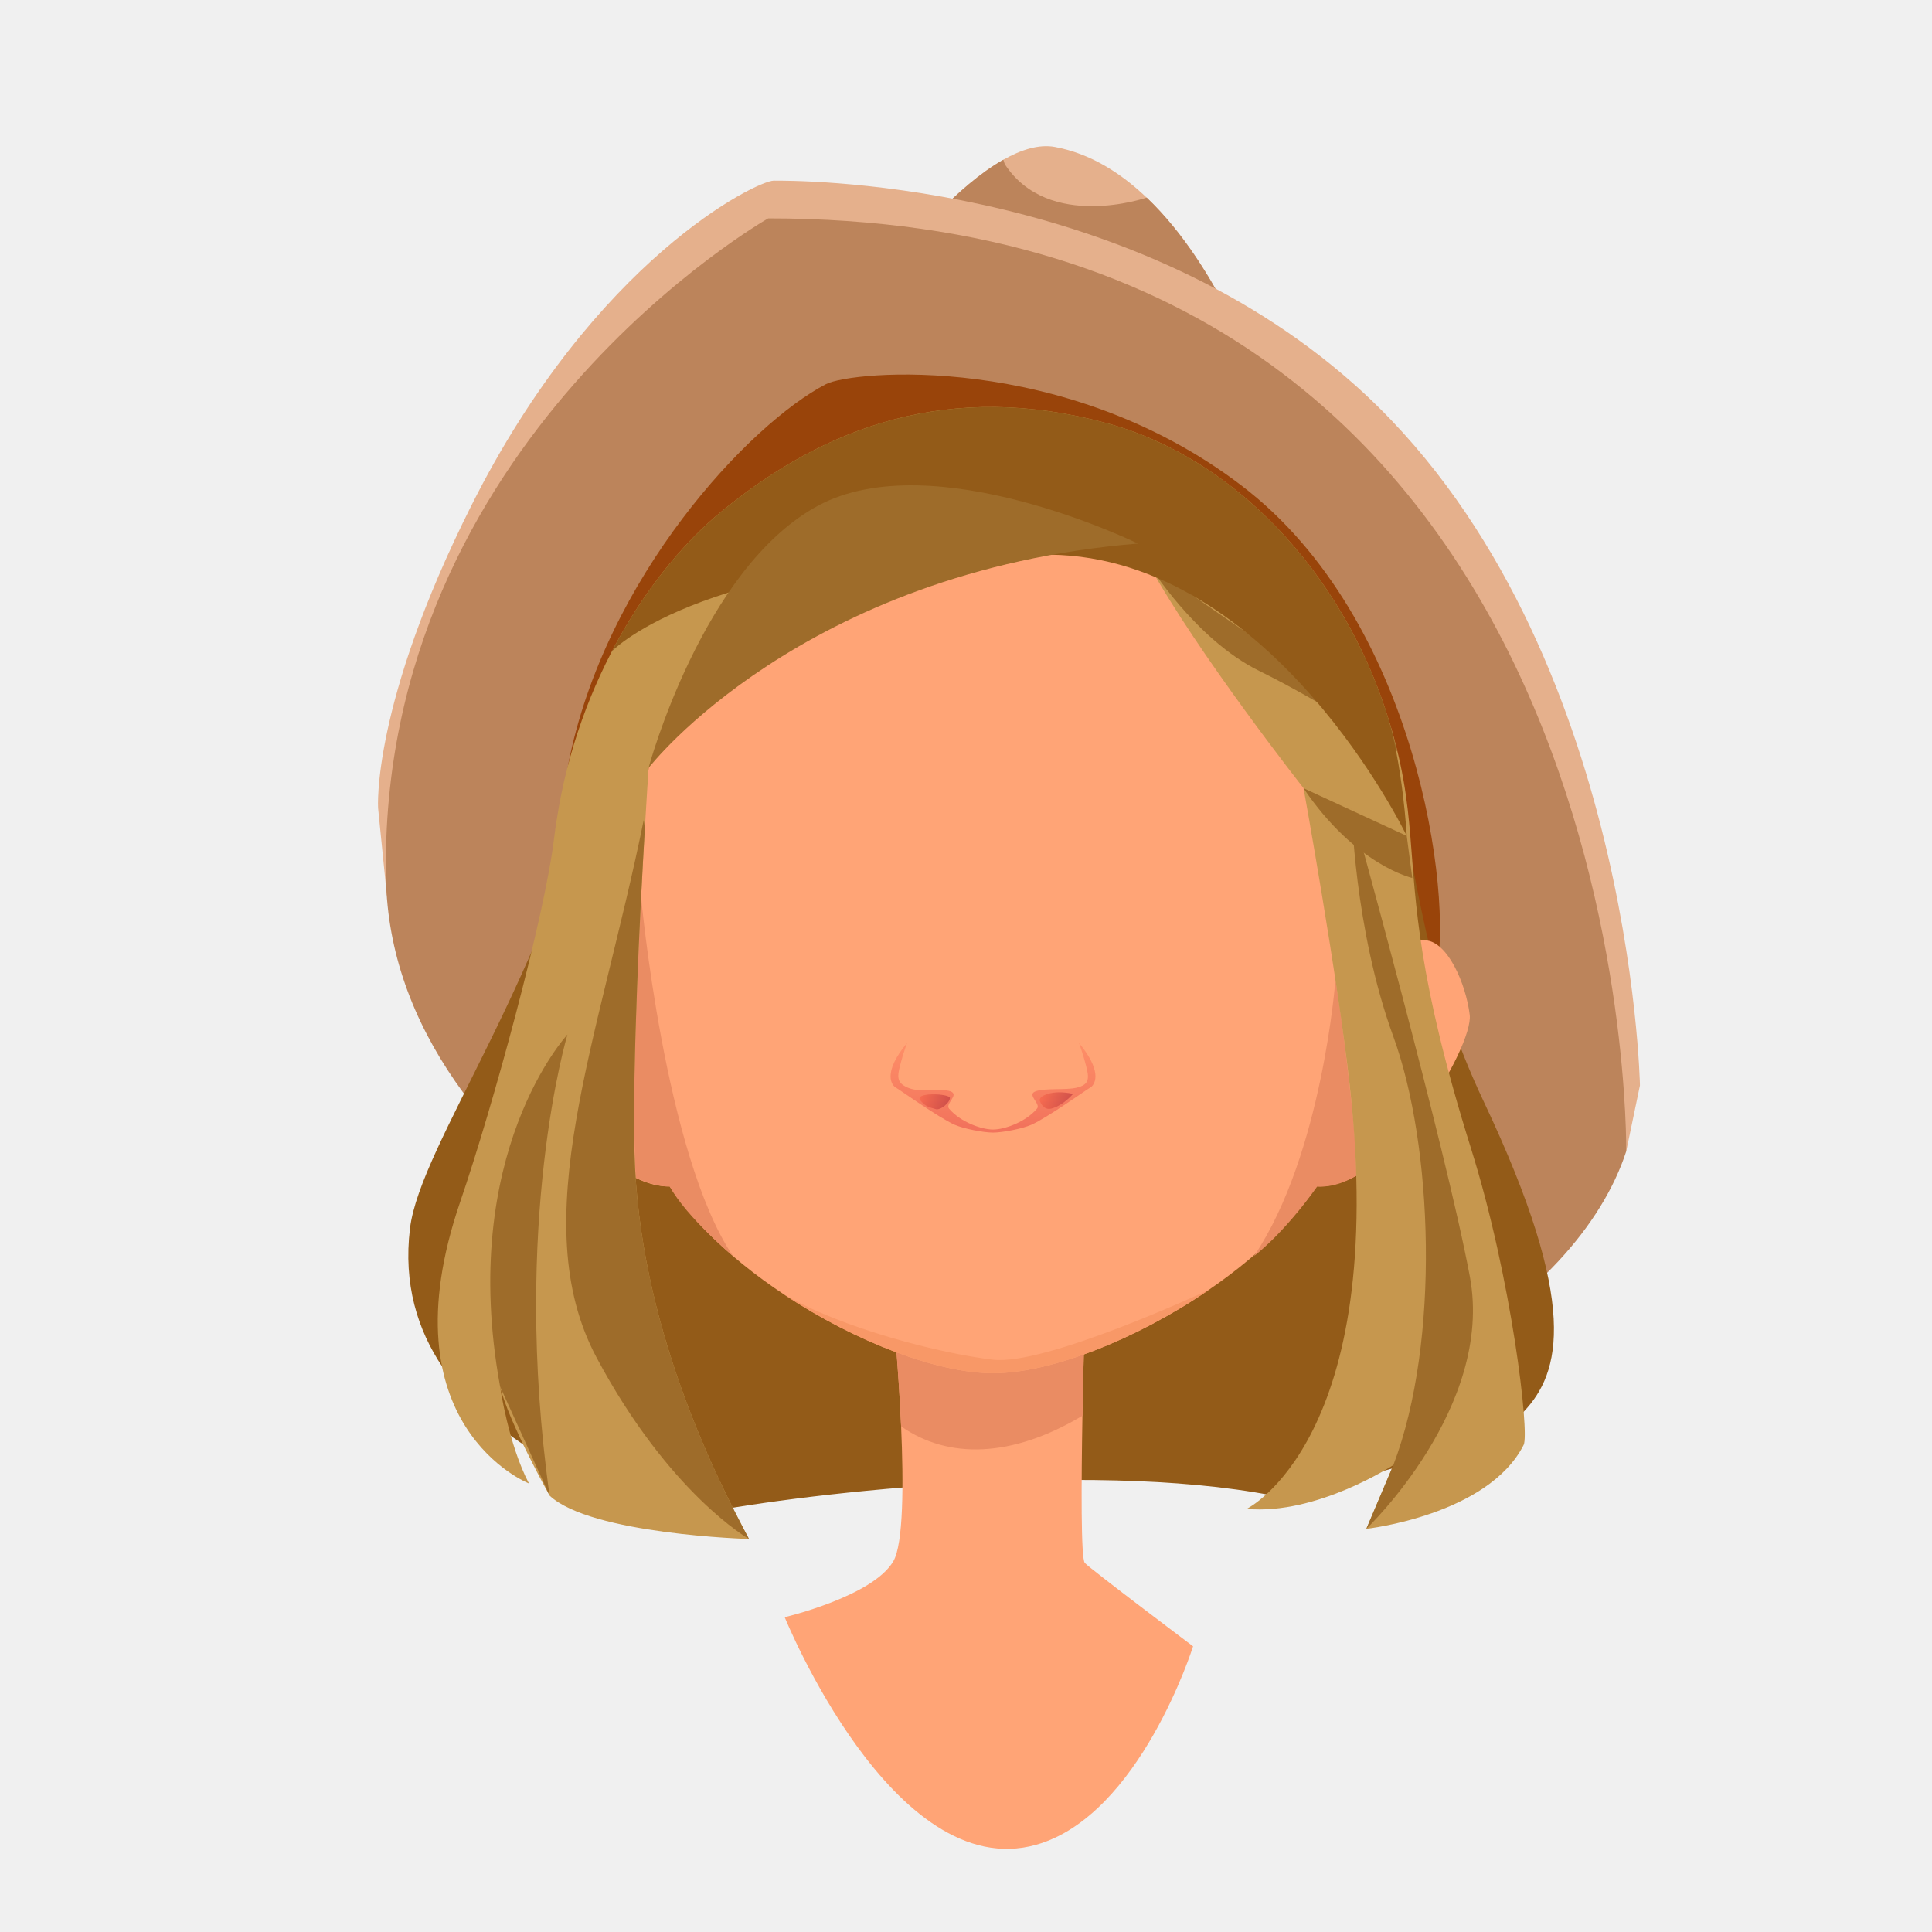
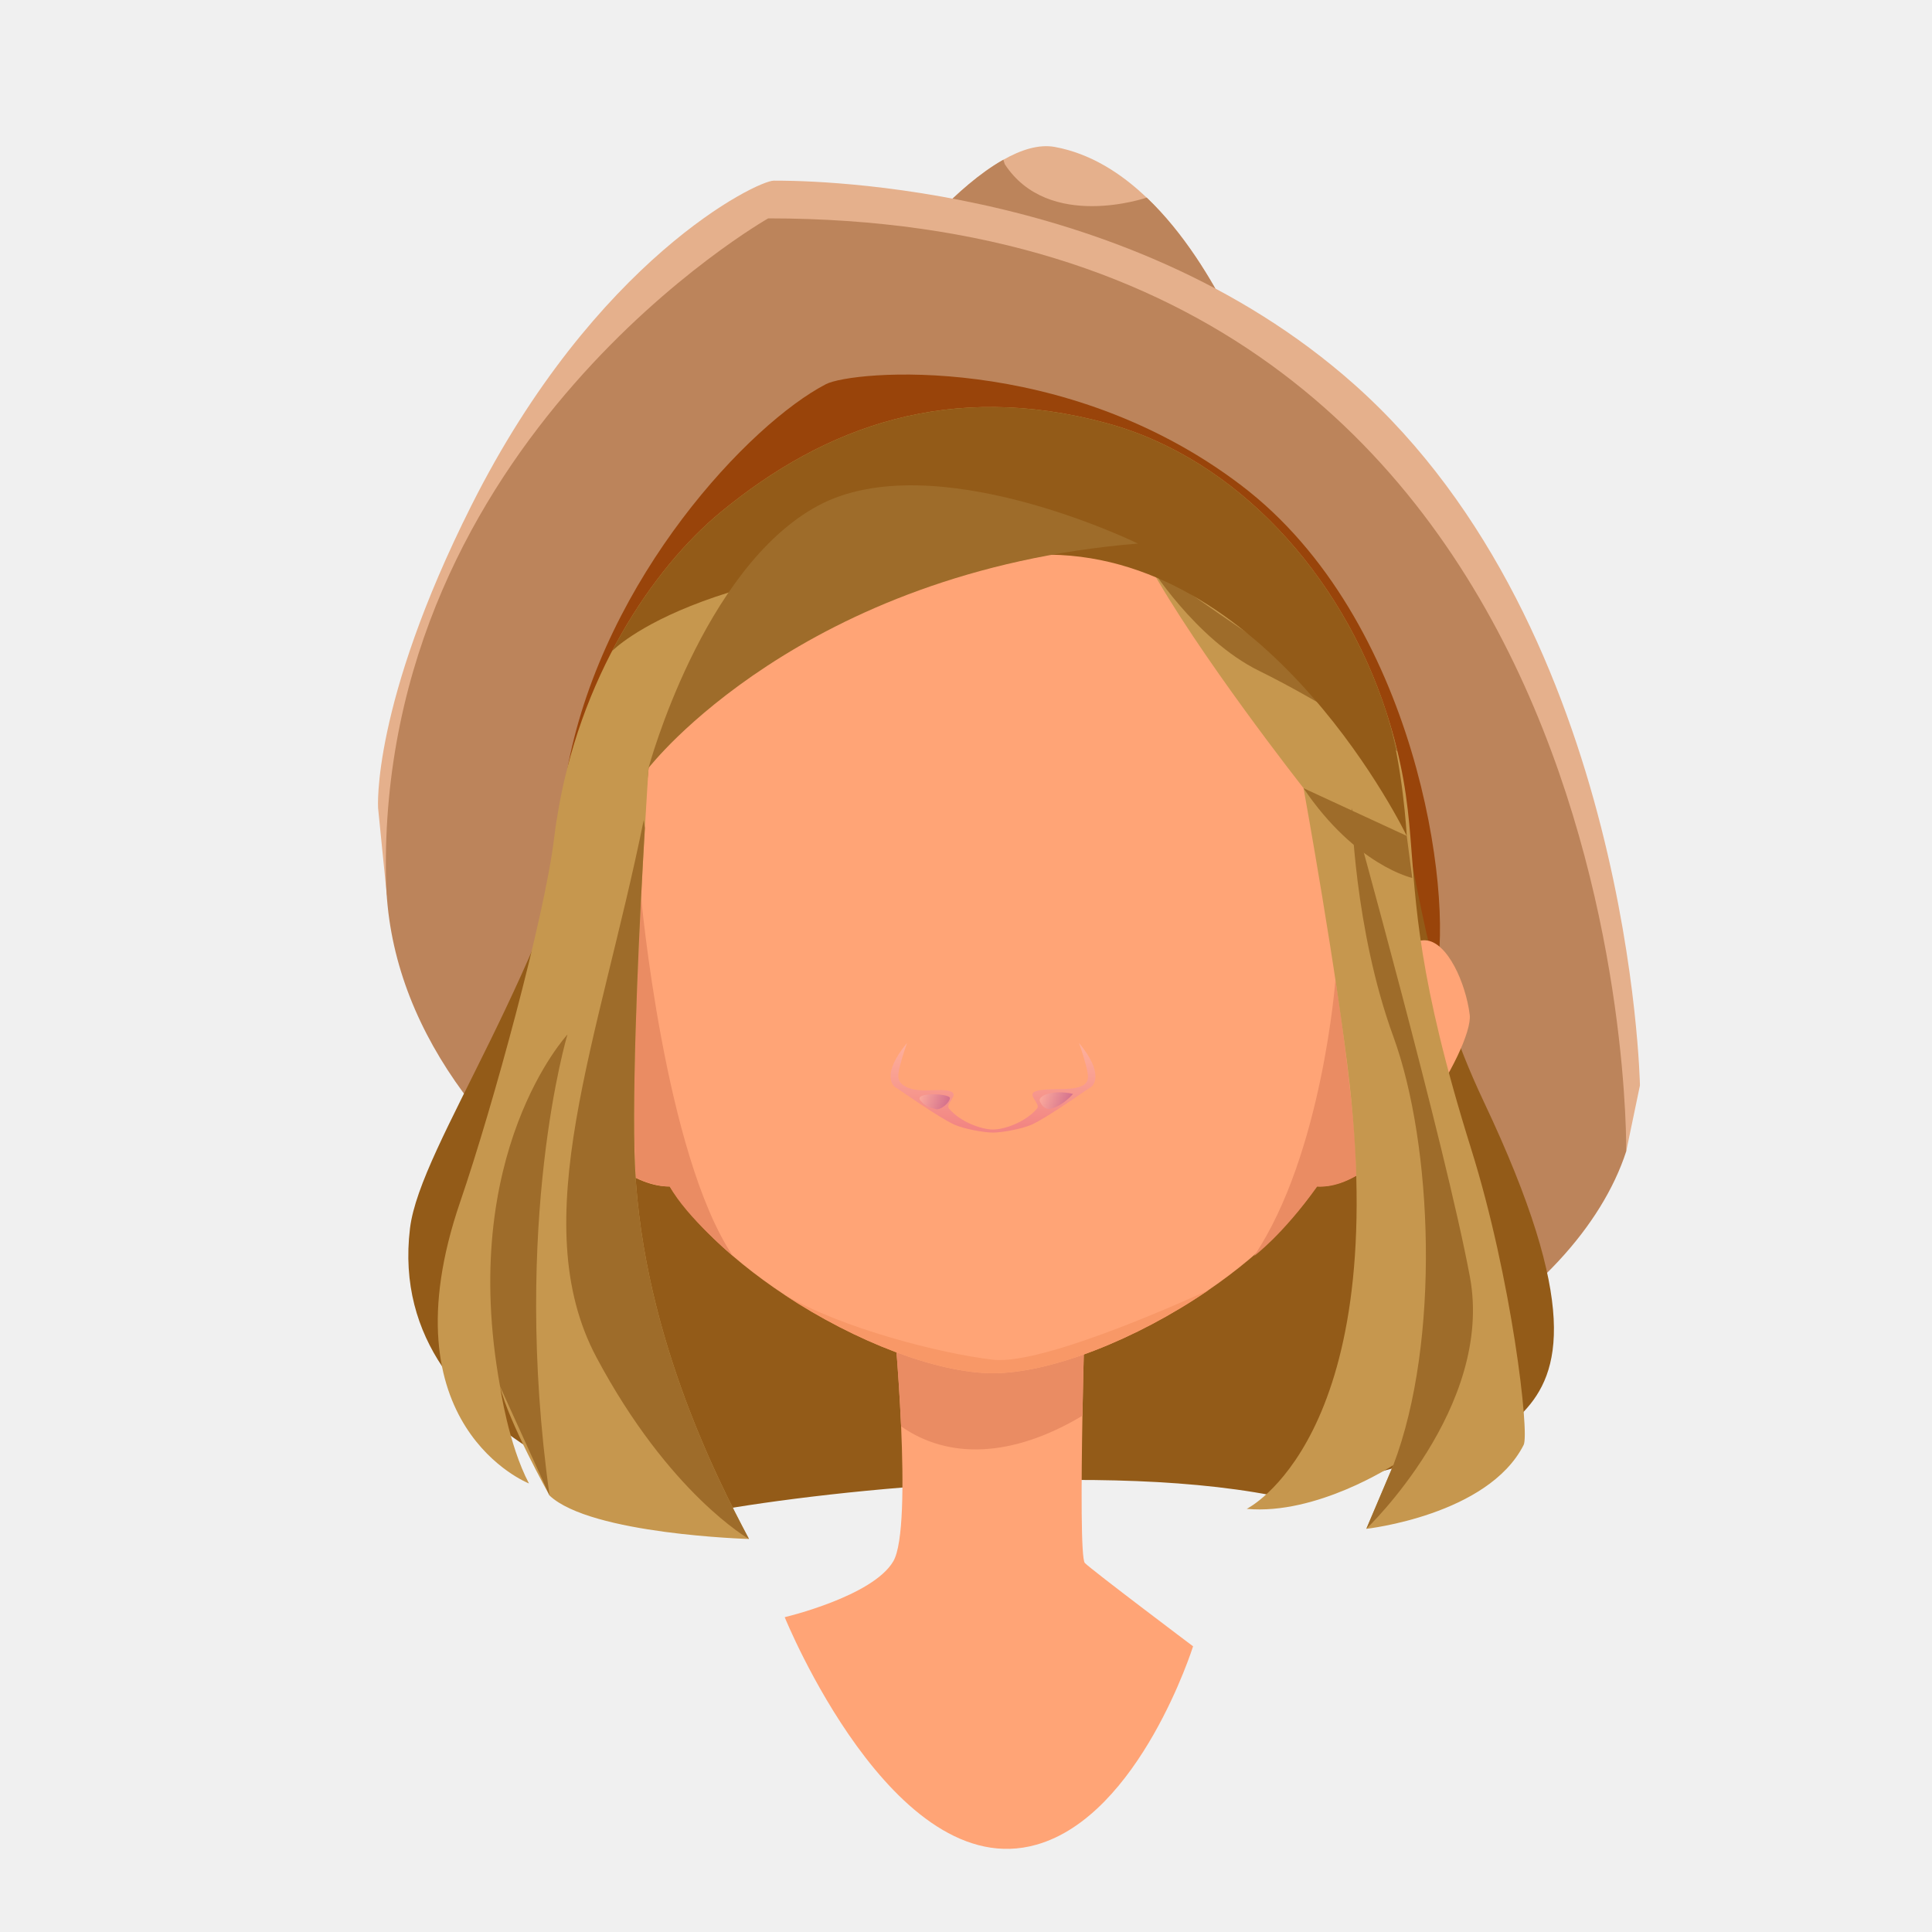
<svg xmlns="http://www.w3.org/2000/svg" xmlns:xlink="http://www.w3.org/1999/xlink" version="1.1" viewBox="0 0 1024 1024">
  <defs>
    <linearGradient id="_76" data-name="  76" x1="526.32" y1="550.002" x2="526.32" y2="597.969" gradientUnits="userSpaceOnUse">
      <stop offset="0" stop-color="#ffc2c4" />
      <stop offset="1" stop-color="#e5658e" />
    </linearGradient>
    <linearGradient id="_300" data-name="  300" x1="567.443" y1="585.065" x2="551.469" y2="581.175" gradientUnits="userSpaceOnUse">
      <stop offset="0" stop-color="#b04c8e" />
      <stop offset="1" stop-color="#ffbdac" />
    </linearGradient>
    <linearGradient id="_3001" data-name="  300" x1="502.716" y1="585.273" x2="487.488" y2="581.565" xlink:href="#_300" />
    <linearGradient id="_462" data-name="  462" x1="336.051" y1="1141.592" x2="336.051" y2="1141.592" gradientUnits="userSpaceOnUse">
      <stop offset="0" stop-color="#fff" />
      <stop offset="1" stop-color="#ac526a" />
    </linearGradient>
  </defs>
  <g style="isolation: isolate;">
    <g id="layer10-Emma-Hoofd">
      <g>
        <g>
          <path d="M667.337,203.608l-184.744-74.335s24.006-30.39,49.193-44.601c9.358-5.291,18.846-8.352,27.329-6.778,18.541,3.411,34.764,13.599,48.625,26.848l.087.044c39.222,37.386,59.511,98.821,59.511,98.821Z" style="fill: #e5b08c;" />
          <path d="M667.337,203.608l-184.744-74.335s24.006-30.39,49.193-44.601l.743,2.317c23.307,35.724,75.211,17.753,75.211,17.753l.087.044c39.222,37.386,59.511,98.821,59.511,98.821Z" style="fill: #bc845b;" />
          <path d="M200.392,428.276l4.669,46.52s62.18-204.14,232.713-310.54c0,0,296.61,171.106,424.146,446.008l7.287-34.981s-4.372-240.927-151.584-371.674c-123.588-109.765-298.797-107.858-307.542-107.858s-94.639,41.479-160.331,172.367c-52.929,105.461-49.358,160.159-49.358,160.159Z" style="fill: #e5b08c;" />
          <path d="M204.567,465.339c2.867,157.522,212.89,262.569,355.641,284.173,156.16,23.633,276.298-60.837,301.712-139.248,0,0,7.287-494.523-454.754-494.523,0,0-206.824,117.493-202.599,349.599Z" style="fill: #bc845b;" />
          <path d="M437.774,203.608c-40.237,20.859-117.077,101.982-136.601,201.513-19.524,99.53,93.546,199.677,218.924,213.342,125.378,13.664,232.381-61.786,241.189-102.768,8.809-40.982-9.882-187.332-103.423-258.463-93.54-71.13-206.269-60.787-220.089-53.623Z" style="fill: #99440a;" />
        </g>
        <path d="M366.354,803.151c49.557-10.482,208.612-29.864,308.26-10.482,0,0,109.289-19.322,132.972-44.413,19.452-20.609,29.938-56.346-21.095-164.229-31.514-66.619-33.796-114.069-49.192-180.371-15.396-66.302-89.308-167.068-178.947-170.348-89.639-3.28-225.512,100.32-238.369,157.066-28.693,126.634-97.246,215.857-102.68,260.7-14.289,117.93,149.05,152.077,149.05,152.077Z" style="fill: #935b18;" />
        <path d="M632.356,872.578s-28.204,89.683-83.079,105.162c-75.823,21.426-133.366-120.597-133.366-120.597,0,0,46.612-10.976,57.543-29.603,5.422-9.226,5.466-41.409,4.154-71.536-1.354-30.696-4.154-59.293-4.154-59.293h101.533s-.743,25.273-1.268,53.652c-.611,35.506-.873,75.909,1.268,78.052,3.804,3.848,57.369,44.163,57.369,44.163Z" style="fill: #ffa476;" />
        <path d="M574.987,696.711s-.743,25.273-1.268,53.652c-37.648,22.519-71.404,23-96.111,5.641-1.354-30.696-4.154-59.293-4.154-59.293h101.533Z" style="fill: #ea8c63;" />
        <g>
          <path d="M711.792,518.147s32.066-20.377,43.726-19.759c11.661.618,21.429,22.847,23.468,39.518,2.039,16.672-43.145,95.092-83.227,90.769l16.033-110.528Z" style="fill: #ffa476;" />
          <path d="M341.805,518.147s-32.066-20.377-43.727-19.759c-11.66.618-21.428,22.847-23.467,39.518-2.039,16.672,43.145,95.092,83.227,90.769l-16.033-110.528Z" style="fill: #ffa476;" />
          <path d="M706.691,612.45c-11.369,26.104-36.73,51.204-66.158,71.318l-.045.044c-38.479,26.323-83.866,44.032-114.169,44.032-29.297,0-72.762-16.572-110.409-41.496-31.046-20.508-58.112-46.7-69.962-73.897-26.236-60.124,8.833-303.811,12.025-308.271,47.924-66.945,165.811-61.304,165.811-61.304,0,0,122.959-5.641,170.883,61.304,3.192,4.46,38.26,248.147,12.025,308.271Z" style="fill: #ffa476;" />
          <path d="M339.802,475.44s12.443,136.373,48.648,190.257c0,0-24.472-20.452-33.487-36.849,0,0-6.869.593-18.053-4.622,0,0-1.933-39.65,0-85.563,1.933-45.912,2.892-63.222,2.892-63.222Z" style="fill: #ea8c63;" />
          <path d="M707.803,519.335s-6.912,92.478-43.117,146.361c0,0,14.676-10.613,33.487-36.849,0,0,8.792,1.367,20.666-5.706,0,0,.102-15.063-2.472-38.426-5.032-45.678-8.564-65.379-8.564-65.379Z" style="fill: #ea8c63;" />
          <path d="M640.489,683.811c-38.479,26.323-83.866,44.032-114.169,44.032-29.297,0-72.762-16.572-110.409-41.496v-.044c30.215,17.666,82.25,31.09,110.409,34.369,27.721,3.235,111.635-35.724,114.169-36.861Z" style="fill: #f89867;" />
          <g>
-             <path d="M571.873,552.762s2.04,5.466,3.739,12.025c1.699,6.559,2.039,10.084-5.099,11.738-5.791,1.341-16.77.066-21.671,1.899-4.902,1.833,3.037,6.534.765,9.195-6.119,7.168-17.26,11.056-23.286,11.056s-17.166-3.888-23.285-11.056c-2.273-2.661,5.666-7.362.765-9.195-4.902-1.833-15.694,1.004-22.521-1.899-5.593-2.378-5.95-5.179-4.249-11.738,1.699-6.559,3.739-12.025,3.739-12.025-13.598,16.398-7.693,22.736-6.067,23.602,1.625.867,22.85,16.027,31.222,19.749,4.795,2.132,15.28,4.175,20.397,4.175s15.601-2.043,20.396-4.175c8.371-3.722,29.596-18.883,31.222-19.749,1.625-.866,7.531-7.204-6.065-23.602Z" style="fill: url(#_76); mix-blend-mode: multiply; opacity: .5;" />
-             <path d="M568.727,579.791c-10.702-2.469-18.611,1.006-17.592,3.783,1.02,2.776,3.22,4.684,5.873,4.051,6.466-1.542,11.719-7.834,11.719-7.834Z" style="fill: url(#_300); mix-blend-mode: multiply; opacity: .5;" />
-             <path d="M487.913,583.383c-4.057-4.667,15.547-3.866,15.547-1.406s-5.099,6.763-7.648,5.841c-2.55-.922-4.584-.622-7.898-4.435Z" style="fill: url(#_3001); mix-blend-mode: multiply; opacity: .5;" />
+             <path d="M571.873,552.762s2.04,5.466,3.739,12.025c1.699,6.559,2.039,10.084-5.099,11.738-5.791,1.341-16.77.066-21.671,1.899-4.902,1.833,3.037,6.534.765,9.195-6.119,7.168-17.26,11.056-23.286,11.056s-17.166-3.888-23.285-11.056c-2.273-2.661,5.666-7.362.765-9.195-4.902-1.833-15.694,1.004-22.521-1.899-5.593-2.378-5.95-5.179-4.249-11.738,1.699-6.559,3.739-12.025,3.739-12.025-13.598,16.398-7.693,22.736-6.067,23.602,1.625.867,22.85,16.027,31.222,19.749,4.795,2.132,15.28,4.175,20.397,4.175s15.601-2.043,20.396-4.175c8.371-3.722,29.596-18.883,31.222-19.749,1.625-.866,7.531-7.204-6.065-23.602Z" style="fill: url(#_76); opacity: .5;" />
+             <path d="M568.727,579.791c-10.702-2.469-18.611,1.006-17.592,3.783,1.02,2.776,3.22,4.684,5.873,4.051,6.466-1.542,11.719-7.834,11.719-7.834Z" style="fill: url(#_300); opacity: .5;" />
+             <path d="M487.913,583.383c-4.057-4.667,15.547-3.866,15.547-1.406s-5.099,6.763-7.648,5.841c-2.55-.922-4.584-.622-7.898-4.435Z" style="fill: url(#_3001); opacity: .5;" />
          </g>
        </g>
        <g>
          <path d="M807.567,765.842c-18.889,37.299-83.385,44.47-83.385,44.47l14.343-33.801s-40.579,26.629-77.746,23.219c0,0,75.516-36.949,54.616-224.36-6.559-58.681-24.488-157.634-24.488-157.634,0,0-56.451-71.711-82.337-119.067-2.056-3.717-3.847-7.259-5.466-10.582,0,0-18.454.7-46.613,5.903-55.751,10.232-149.5,38.129-212.728,112.945,0,0-.83,12.55-1.968,31.964-2.58,44.163-6.603,123.789-5.509,171.363,2.098,91.782,43.201,172.545,60.692,205.427,0,0-83.823-2.405-105.687-23,0,0-21.863-39.223-26.236-57.806,0,0,4.373,30.608,15.304,51.379,0,0-77.264-30.259-36.424-149.326,17.315-50.503,44.689-150.812,49.761-192.746.394-3.192.831-6.384,1.312-9.488,0,0,0-.044.043-.088,11.588-75.253,51.073-133.628,86.973-163.231,55.751-45.913,121.821-69.481,204.421-47.137,68.519,18.54,124.62,79.888,148.365,153.261,8.7,27.066,11.104,46.131,12.767,66.42,2.929,35.243,3.717,74.204,32.182,165.067,21.471,68.607,31.002,150.55,27.81,156.846Z" style="fill: #c6974e;" />
          <path d="M291.29,792.67c-20.405-145.238,9.474-244.352,9.474-244.352,0,0-58.302,62.674-35.71,186.565l26.236,57.786Z" style="fill: #9e6c2a;" />
          <path d="M738.508,776.508c25.027-65.673,20.885-169.866,0-227.085-20.886-57.22-22.141-121.147-22.141-121.147,0,0,49.812,179.277,62.701,248.408,12.889,69.131-54.887,133.628-54.887,133.628l14.327-33.804Z" style="fill: #9e6c2a;" />
          <path d="M608.583,298.673c67.5,49.232,128.256,85.448,128.256,85.448l3.807,14.053s-39.421-25.96-73.309-42.617c-33.887-16.657-58.754-56.885-58.754-56.885Z" style="fill: #9e6c2a;" />
          <path d="M690.885,417.757c27.706,40.974,57.647,47.582,57.647,47.582l-2.926-22.296-54.721-25.287Z" style="fill: #9e6c2a;" />
          <path d="M745.607,443.054s-70.909-147.629-189.117-149.063c-181.391-2.201-232.11,51.119-232.11,51.119,16.741-32.065,37.743-57.316,57.643-73.725,55.751-45.913,121.821-69.481,204.421-47.137,68.519,18.54,124.62,79.888,148.365,153.261,8.7,27.066,10.799,65.546,10.799,65.546Z" style="fill: #935b18;" />
          <path d="M396.977,815.69s-42.283-23.962-80.807-96.198c-38.479-72.236,1.356-168.26,25.011-284.834l.613,4.241c-2.58,44.163-6.603,123.789-5.509,171.363,2.098,91.782,43.201,172.545,60.692,205.427Z" style="fill: #9e6c2a;" />
          <path d="M603.118,288.095s-108.5-53.124-169.716-19.978c-61.217,33.147-89.639,138.819-89.639,138.819,0,0,80.894-104.214,259.355-118.841Z" style="fill: #9e6c2a;" />
        </g>
      </g>
    </g>
    <g id="layer9-Emma-Ogen-Normaal" style="display: none;">
      <g>
        <g>
          <path d="M353.461,406.936s36.21-18.158,106.901-21.832c0,0,14.575-13.565,17.855-32.67,0,0-80.801-10.358-124.756,54.502Z" style="fill: #935b18;" />
          <path d="M462.17,514.415s-1.444,5.072-8.002,0c-1.924-1.487-4.985-2.711-9.095-3.716-3.804-1.006-8.439-1.749-13.861-2.317h-.044c-8.658-1.006-19.152-1.53-30.959-1.662-1.354,0-2.666-.088-3.979-.174-5.729-.35-11.15-1.356-16.047-2.712-16.573-4.547-27.898-13.205-29.515-16.397-2.186-4.373,0-16.747,13.861-34.106,13.817-17.316,53.171-23.481,73.592-10.32,20.419,13.118,24.049,62.66,24.049,71.405Z" style="fill: #fff;" />
          <path d="M345.988,440.86s-6.171,20.537,6.179,32.826c0,0,26.325-44.726,69.775-32.15,25.474,7.373,36.148,40.137,36.148,40.137,0,0-1.93-25.075-19.968-38.681-38.411-28.976-92.134-2.132-92.134-2.132Z" style="fill: #281716;" />
          <path d="M414.769,449.175c-21.12,0-38.26,17.141-38.26,38.261,0,5.859,1.312,11.413,3.673,16.397,4.897,1.356,10.318,2.362,16.047,2.712,1.312.087,2.624.174,3.979.174,11.806.131,22.301.656,30.959,1.662h.044c5.422.568,10.057,1.311,13.861,2.317,4.985-6.471,7.915-14.517,7.915-23.262,0-21.12-17.097-38.261-38.217-38.261Z" style="fill: #908d66;" />
          <path d="M394.954,475.888s-5.061-16.706-21.761-11.28c0,0,7.232,14.289,21.761,11.28Z" style="fill: #d1c9c9;" />
        </g>
        <g>
          <path d="M699.179,406.936s-36.21-18.158-106.901-21.832c0,0-14.575-13.565-17.854-32.67,0,0,80.801-10.358,124.755,54.502Z" style="fill: #935b18;" />
          <path d="M590.471,514.415s1.444,5.072,8.002,0c1.923-1.487,4.985-2.711,9.095-3.716,3.803-1.006,8.439-1.749,13.86-2.317h.044c8.658-1.006,19.153-1.53,30.959-1.662,1.355,0,2.666-.088,3.979-.174,5.729-.35,11.151-1.356,16.048-2.712,16.572-4.547,27.897-13.205,29.515-16.397,2.187-4.373,0-16.747-13.86-34.106-13.817-17.316-53.171-23.481-73.592-10.32-20.42,13.118-24.049,62.66-24.049,71.405Z" style="fill: #fff;" />
          <path d="M706.651,440.86s6.172,20.537-6.178,32.826c0,0-26.325-44.726-69.776-32.15-25.474,7.373-36.148,40.137-36.148,40.137,0,0,1.93-25.075,19.968-38.681,38.411-28.976,92.134-2.132,92.134-2.132Z" style="fill: #281716;" />
          <path d="M599.654,487.436c0,8.745,2.929,16.791,7.915,23.262,3.803-1.006,8.439-1.749,13.86-2.317h.044c8.658-1.006,19.153-1.53,30.959-1.662,1.355,0,2.666-.088,3.979-.174,5.729-.35,11.151-1.356,16.048-2.712,2.361-4.984,3.673-10.537,3.673-16.397,0-21.12-17.141-38.261-38.261-38.261s-38.216,17.141-38.216,38.261Z" style="fill: #726e48;" />
          <path d="M657.686,475.888s5.062-16.706,21.761-11.28c0,0-7.232,14.289-21.761,11.28Z" style="fill: #d1c9c9;" />
        </g>
      </g>
      <ellipse cx="635.287" cy="481.673" rx="20.461" ry="19.306" style="fill: #3e031e;" />
      <ellipse cx="415.839" cy="481.673" rx="20.461" ry="19.306" style="fill: #3e031e;" />
    </g>
    <g id="layer8-Emma-Ogen-Wijd" style="display: none;">
      <g>
        <g>
          <path d="M369.277,399.366s39.542-14.297,87.449-14.912c0,0,12.246-14.758,14.706-32.588,0,0-44.611-1.558-72.552,14.757-27.941,16.315-29.602,32.743-29.602,32.743Z" style="fill: #935b18;" />
          <path d="M465.513,504.492c-2.767-31.934-10.298-62.856-25.977-70.711-15.678-7.856-69.379-10.787-74.171,20.072-4.793,30.858,10.074,51.254,17.452,56.788,7.378,5.534,46.114,10.145,60.87,8.301,14.756-1.845,16.948,2.719,19.983.413,3.035-2.306,1.844-14.862,1.844-14.862Z" style="fill: #fff;" />
          <path d="M456.671,459.122s-2.554-25.34-32.397-37.162c-24.814-9.828-65.129,6.009-65.129,6.009,0,0-2.459,15.655,6.221,27.644,0,0,11.554-26.434,49.723-23.979,27.036,1.739,41.583,27.488,41.583,27.488Z" style="fill: #281716;" />
          <path d="M452.532,480.722c0,16.353-13.257,29.611-29.611,29.611s-29.611-13.257-29.611-29.611,13.257-29.611,29.611-29.611,29.611,13.257,29.611,29.611Z" style="fill: #726e48;" />
          <path d="M442.041,480.722c0,10.56-8.56,19.12-19.12,19.12s-19.12-8.56-19.12-19.12,8.56-19.12,19.12-19.12,19.12,8.56,19.12,19.12Z" style="fill: #3e031e;" />
          <path d="M395.615,456.992s14.488,1.647,16.141,15.805c0,0-11.203-1.976-16.141-15.805Z" style="fill: #fff;" />
        </g>
        <g>
          <path d="M683.362,399.366s-39.542-14.297-87.449-14.912c0,0-12.246-14.758-14.706-32.588,0,0,44.611-1.558,72.552,14.757,27.941,16.315,29.602,32.743,29.602,32.743Z" style="fill: #935b18;" />
          <path d="M587.126,504.492c2.767-31.934,10.299-62.856,25.977-70.711,15.679-7.856,69.379-10.787,74.171,20.072,4.793,30.858-10.074,51.254-17.452,56.788-7.378,5.534-46.114,10.145-60.87,8.301-14.756-1.845-16.948,2.719-19.983.413-3.035-2.306-1.844-14.862-1.844-14.862Z" style="fill: #fff;" />
          <path d="M595.969,459.122s2.554-25.34,32.397-37.162c24.814-9.828,65.129,6.009,65.129,6.009,0,0,2.459,15.655-6.221,27.644,0,0-11.554-26.434-49.723-23.979-27.036,1.739-41.583,27.488-41.583,27.488Z" style="fill: #281716;" />
          <path d="M600.107,480.722c0,16.353,13.257,29.611,29.611,29.611s29.612-13.257,29.612-29.611-13.258-29.611-29.612-29.611-29.611,13.257-29.611,29.611Z" style="fill: #726e48;" />
          <path d="M610.598,480.722c0,10.56,8.56,19.12,19.12,19.12s19.12-8.56,19.12-19.12-8.56-19.12-19.12-19.12-19.12,8.56-19.12,19.12Z" style="fill: #3e031e;" />
          <path d="M657.025,456.992s-14.487,1.647-16.141,15.805c0,0,11.203-1.976,16.141-15.805Z" style="fill: #fff;" />
        </g>
      </g>
    </g>
    <g id="layer7-Emma-Ogen-Dicht" style="display: none;">
      <path d="M460.741,481.244s-16.824-16.686-48.924-16.686c-12.132,0-22.776,1.235-42.382,13.176,0,0,12.283-4.28,40.72-4.28,30.167,0,50.586,7.79,50.586,7.79Z" style="fill: #281716;" />
      <path d="M591.899,482.625s16.824-16.686,48.924-16.686c12.132,0,22.776,1.235,42.382,13.176,0,0-12.283-4.28-40.72-4.28-30.167,0-50.586,7.79-50.586,7.79Z" style="fill: #281716;" />
      <path d="M353.461,406.936s36.21-18.158,106.901-21.832c0,0,14.575-13.565,17.855-32.67,0,0-80.801-10.358-124.756,54.502Z" style="fill: #935b18;" />
      <path d="M699.179,406.936s-36.21-18.158-106.901-21.832c0,0-14.575-13.565-17.854-32.67,0,0,80.801-10.358,124.755,54.502Z" style="fill: #935b18;" />
    </g>
    <g id="layer6-Emma-Mond-SmalOpen" style="display: none;">
      <g>
        <path d="M469.67,637.715c2.609-.567,29.057-17.559,57.278-17.559s58.323,17.559,58.323,17.559c0,0-26.592,35.164-56.586,35.164s-59.014-35.164-59.014-35.164Z" style="fill: #95344d;" />
        <path d="M560.477,619.565c-12.668-8.508-25.9-12.478-33.008-12.478s-20.34,3.97-33.008,12.478c-12.668,8.507-27.447,18.149-27.447,18.149,0,0,11.084,0,26.919-6.806s33.536-6.239,33.536-6.239c0,0,17.701-.567,33.535,6.239,15.835,6.806,26.919,6.806,26.919,6.806,0,0-14.78-9.642-27.447-18.149Z" style="fill: #e0223b;" />
        <path d="M585.27,637.715s-1.355,2.719-21.641,16.684c-20.288,13.965-35.991,14.26-35.991,14.26,0,0-16.039-.295-36.328-14.26-20.288-13.966-21.641-16.684-21.641-16.684,0,0,28.624,60.2,57.632,60.665l-.002.022c.058,0,.113-.01.169-.011.058,0,.113.011.169.011v-.022c29.007-.465,57.632-60.665,57.632-60.665Z" style="fill: #ff524c;" />
        <path d="M493.934,630.909s17.668,3.025,67.071,0c0,0-17.787-8.507-33.535-8.507s-33.536,8.507-33.536,8.507Z" style="fill: #fff;" />
-         <path d="M531.487,666.657c15.68-1.8,42.183-16.365,35.679-20.139-15.167-8.802-46.863-6.97-63.672,7.882-3.77,3.331,12.313,14.058,27.993,12.257Z" style="fill: #ffc7ac; mix-blend-mode: overlay; opacity: .3;" />
+         <path d="M531.487,666.657c15.68-1.8,42.183-16.365,35.679-20.139-15.167-8.802-46.863-6.97-63.672,7.882-3.77,3.331,12.313,14.058,27.993,12.257Z" style="fill: #ffc7ac; opacity: .3;" />
      </g>
-       <path d="M540.732,670.543c-3.781.292,1.559,9.166,7.922,8.379s13.312-8.869,10.65-11.439c-2.662-2.57-14.791,2.768-18.572,3.06Z" style="fill: #ffccb8; mix-blend-mode: soft-light;" />
+       <path d="M540.732,670.543c-3.781.292,1.559,9.166,7.922,8.379s13.312-8.869,10.65-11.439c-2.662-2.57-14.791,2.768-18.572,3.06Z" style="fill: #ffccb8;" />
    </g>
    <g id="layer5-Emma-Mond-BreedOpen" style="display: none;">
      <g>
        <path d="M528.515,681.979c44.512,0,86.465-58.281,86.465-58.281,0,0-77.703-26.269-172.929,0,0,0,36.136,58.281,86.465,58.281Z" style="fill: #95344d;" />
-         <path d="M468.985,639.557c-5.641,10.53,30.372,39.931,55.575,40.733,25.203.801,61.391-22.265,50.405-32.79-10.986-10.525-100.96-17.315-105.981-7.943Z" style="fill: #ffc7ac; mix-blend-mode: overlay; opacity: .5;" />
+         <path d="M468.985,639.557c-5.641,10.53,30.372,39.931,55.575,40.733,25.203.801,61.391-22.265,50.405-32.79-10.986-10.525-100.96-17.315-105.981-7.943Z" style="fill: #ffc7ac; opacity: .5;" />
        <path d="M452.022,621.897s5.58,1.8,9.249,3.08c0,0,79.119,5.843,137.942.202l7.521-3.724c-.159-.006-83.948-20.071-154.711.442Z" style="fill: #fff;" />
        <path d="M573.409,667.083c-3.231,1.342-23.426,11.816-45.317,11.816s-42.085-10.474-45.316-11.816c-3.231-1.342,32.388,22.145,45.316,22.145s48.548-23.487,45.317-22.145Z" style="fill: #fff;" />
        <path d="M622.657,620.636s-20.404-1.836-30.235-4.25c-9.537-2.342-34.799-10.818-63.907-10.818-25.617,0-54.455,8.06-63.9,10.34-10.959,2.646-30.242,4.728-30.242,4.728l7.677,3.061c80.641-14.926,102.242-10.68,172.929,0l7.677-3.061Z" style="fill: #e0223b;" />
        <path d="M603.404,636.784c-26.985,29.102-49.211,45.194-74.889,45.194s-48.75-14.676-75.735-43.778c-1.292-1.394,30.58,61.628,75.739,61.628s76.178-64.439,74.885-63.045Z" style="fill: #ff524c;" />
      </g>
-       <path d="M550.158,680.688c-2.988.231,1.232,7.244,6.261,6.622s10.52-7.009,8.417-9.04c-2.104-2.031-11.689,2.187-14.677,2.418Z" style="fill: #ffccb8; mix-blend-mode: soft-light;" />
+       <path d="M550.158,680.688c-2.988.231,1.232,7.244,6.261,6.622s10.52-7.009,8.417-9.04c-2.104-2.031-11.689,2.187-14.677,2.418Z" style="fill: #ffccb8;" />
    </g>
    <g id="layer4-Emma-Mond-Sip" style="display: none;">
      <g>
        <path d="M527.531,620.569s-38.037,2.39-63.466,36.778c0,0,31.187-18.375,63.8-18.988,32.613-.613,64.468,16.578,64.468,16.578-26.703-33.409-64.803-34.368-64.803-34.368Z" style="fill: #e0223b;" />
        <path d="M528.594,666.914c25.12-.629,53.313-16.673,53.313-16.673-25.255-13.865-52.065-12.049-54.042-11.894-1.981-.081-28.84-.889-53.557,13.916,0,0,28.776,14.974,53.902,14.658v.014c.064-.001.129-.009.193-.011.064,0,.128.004.192.003v-.014Z" style="fill: #ff524c;" />
      </g>
-       <path d="M540.066,650.226c-3.781.292,1.559,9.166,7.922,8.379s13.312-8.869,10.65-11.439c-2.662-2.57-14.791,2.768-18.572,3.06Z" style="fill: #ffccb8; mix-blend-mode: soft-light;" />
+       <path d="M540.066,650.226c-3.781.292,1.559,9.166,7.922,8.379s13.312-8.869,10.65-11.439c-2.662-2.57-14.791,2.768-18.572,3.06Z" style="fill: #ffccb8;" />
    </g>
    <g id="layer3-Emma-Mond-Neutraal" style="display: none;">
      <g>
        <path d="M560.477,627.657c-12.668-8.508-25.9-5.956-33.008-5.956s-20.34-2.552-33.008,5.956c-12.668,8.507-27.447,14.149-27.447,14.149,0,0,11.084,4,26.919-2.806s33.536.283,33.536.283c0,0,17.701-7.09,33.535-.283,15.835,6.806,26.919,2.806,26.919,2.806,0,0-14.78-5.642-27.447-14.149Z" style="fill: #e0223b;" />
        <path d="M587.924,641.806s-5.13,2.926-24.296-2.806c-23.597-7.058-35.991.283-35.991.283,0,0-10.286-7.917-33.704-.283-21.641,7.055-26.919,2.806-26.919,2.806,0,0,30.664,27.651,59.672,28.117h0c.058,0-.055,0,0,0,.058,0-.056,0,0,0,29.007-.465,61.238-28.117,61.238-28.117Z" style="fill: #ff524c;" />
      </g>
-       <path d="M540.732,646.731c-3.781.292,1.559,9.166,7.922,8.379s13.312-8.869,10.65-11.439c-2.662-2.57-14.791,2.768-18.572,3.06Z" style="fill: #ffccb8; mix-blend-mode: soft-light;" />
+       <path d="M540.732,646.731c-3.781.292,1.559,9.166,7.922,8.379s13.312-8.869,10.65-11.439c-2.662-2.57-14.791,2.768-18.572,3.06Z" style="fill: #ffccb8;" />
    </g>
    <g id="layer2-Emma-Mond-Lach" style="display: none;">
      <g>
        <path d="M442.202,604.666s39.892,65.625,86.312,65.625,86.312-65.625,86.312-65.625c0,0-39.332,25.331-86.312,25.331s-86.312-25.331-86.312-25.331Z" style="fill: #95344d;" />
-         <path d="M482.604,640.895c-4.58,5.198,32.129,21.378,44.041,21.741,11.911.362,41.34-13.406,44.041-18.842,2.7-5.435-83.932-7.609-88.082-2.899Z" style="fill: #ffc7ac; mix-blend-mode: overlay; opacity: .3;" />
+         <path d="M482.604,640.895c-4.58,5.198,32.129,21.378,44.041,21.741,11.911.362,41.34-13.406,44.041-18.842,2.7-5.435-83.932-7.609-88.082-2.899Z" style="fill: #ffc7ac; opacity: .3;" />
        <path d="M588.254,612.68c-26.715,8.117-59.74,5.529-59.74,5.529,0,0-33.025,2.588-59.74-5.529-26.717-8.117-30.994-11.354-30.994-11.354,0,0,40.971,33.765,90.735,33.765s90.734-33.765,90.734-33.765c0,0-4.278,3.237-30.994,11.354Z" style="fill: #e0223b;" />
        <path d="M528.514,665.172s-45.205-4.16-86.312-60.506c0,0,27.309,81.16,86.312,81.16s86.312-81.16,86.312-81.16c-41.107,56.346-86.312,60.506-86.312,60.506Z" style="fill: #ff524c;" />
        <path d="M592.562,618.213s-10.044,11.261-26.133,20.088c-10.435,5.826-23.437,10.565-37.915,10.565-15.131,0-28.653-5.218-39.35-11.348v-.044c-15.218-8.696-24.696-19.262-24.696-19.262,9.696,5.043,19.088,8.565,27.523,11.087h.044c21.174,6.217,36.48,5.783,36.48,5.783,0,0,13.652.391,33.002-4.826,9.305-2.478,19.957-6.305,31.045-12.044Z" style="fill: #fff;" />
        <path d="M464.468,618.213c9.696,5.043,19.088,8.565,27.523,11.087h-.305s-3.609,1.13-2.522,8.174c-15.218-8.696-24.696-19.262-24.696-19.262Z" style="fill: #fff;" />
        <path d="M592.562,618.213s-10.044,11.261-26.133,20.088c0,0,.303-4.435-4.913-8.044,9.305-2.478,19.957-6.305,31.045-12.044Z" style="fill: #fff;" />
      </g>
-       <path d="M554.57,660.307c-3.781.292,1.559,9.166,7.922,8.379s13.312-8.869,10.65-11.439c-2.662-2.57-14.791,2.768-18.572,3.06Z" style="fill: #ffccb8; mix-blend-mode: soft-light;" />
+       <path d="M554.57,660.307c-3.781.292,1.559,9.166,7.922,8.379s13.312-8.869,10.65-11.439c-2.662-2.57-14.791,2.768-18.572,3.06Z" style="fill: #ffccb8;" />
    </g>
    <g id="layer1-Emma-Shirt" style="display: none;">
      <path d="M799.219,1024c-30.224-47.601-53.935-83.409-58.553-86.182-10.801-6.471-42.065-32.357-90.644-64.365l-17.666-23.437c-10.931-.744-22.606,4.372-22.606,4.372,0,0-18.321,91.257-83.605,91.257-76.697,0-84.741-96.635-84.741-96.635,0,0-10.057-10.8-13.818-10.67-8.22.219-21.513,19.721-21.513,19.721,0,0-97.947,54.133-105.949,61.566-2.806,2.618-28.54,52.592-56.108,104.372h555.204Z" style="fill: #d1ae8f;" />
      <path d="M406.053,858.052c2.206,75.786,89.357,141.376,89.357,141.376,0,0-36.501,10.385-67.839-12.571-31.337-22.956-28.341-125.02-28.341-125.02l6.822-3.785Z" style="fill: #aa8366;" />
      <g>
-         <path d="M550.998,940.744c26.5-2.568,80.629-64.114,81.357-90.714.054-1.96-22.592,4.373-22.592,4.373-13.944,65.059-58.766,86.341-58.766,86.341Z" style="fill: #d1d1d1; mix-blend-mode: multiply;" />
-         <path d="M336.051,1141.592" style="fill: url(#_462); mix-blend-mode: multiply; opacity: .5;" />
-         <path d="M427.571,838.326s24.66,95.7,67.839,100.954c0,0-42.974-12.023-54.01-90.28h0s-6.705-8.237-13.828-10.674Z" style="fill: #d1d1d1; mix-blend-mode: multiply;" />
+         <path d="M550.998,940.744c26.5-2.568,80.629-64.114,81.357-90.714.054-1.96-22.592,4.373-22.592,4.373-13.944,65.059-58.766,86.341-58.766,86.341Z" style="fill: #d1d1d1;" />
+         <path d="M336.051,1141.592" style="fill: url(#_462); opacity: .5;" />
+         <path d="M427.571,838.326s24.66,95.7,67.839,100.954c0,0-42.974-12.023-54.01-90.28h0s-6.705-8.237-13.828-10.674Z" style="fill: #d1d1d1;" />
      </g>
      <path d="M561.169,1024c22.561-10.922,56.385-41.307,95.279-146.244l-6.413-4.305s-43.186,66.218-90.707,106.49c-23.993,20.334-44.576,34.755-59.085,44.059h60.925Z" style="fill: #aa8366;" />
    </g>
  </g>
</svg>
